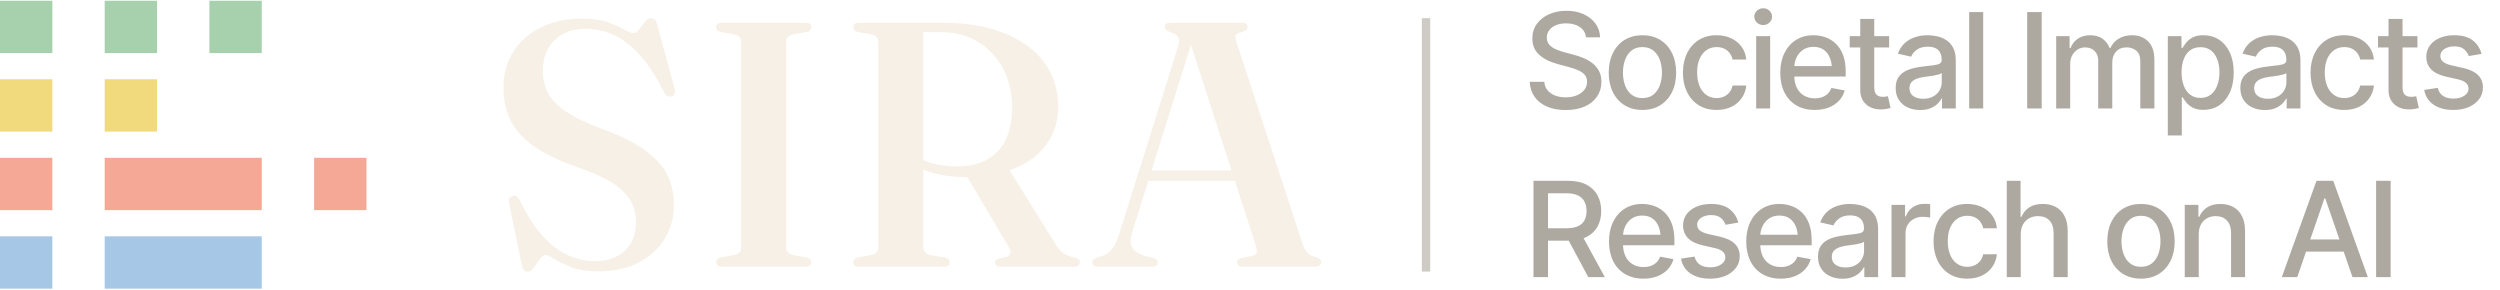
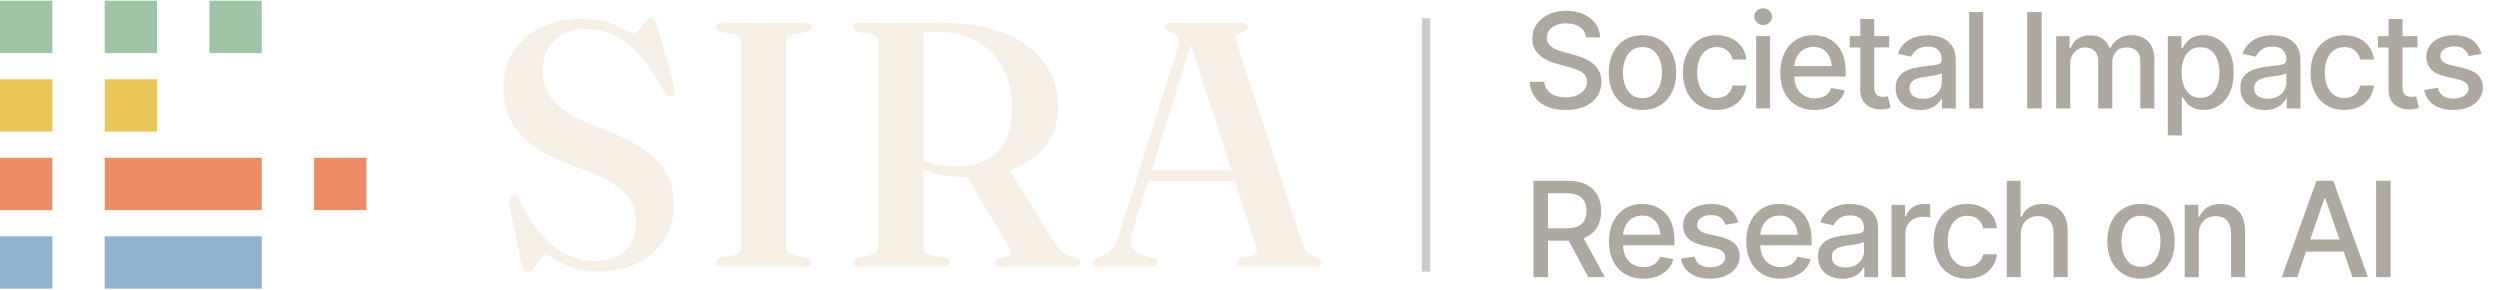
<svg xmlns="http://www.w3.org/2000/svg" viewBox="0 0 717.2 82.6" width="717" height="83">
-   <path fill="#a7d0ad" d="M0.000 0.000h15.018v15.018h-15.018ZM30.036 0.000h15.018v15.018h-15.018ZM60.073 0.000h15.018v15.018h-15.018Z" />
-   <path fill="#f1d97e" d="M0.000 22.527h15.018v15.018h-15.018ZM30.036 22.527h15.018v15.018h-15.018Z" />
-   <path fill="#f6a896" d="M0.000 45.055h15.018v15.018h-15.018ZM30.036 45.055h45.055v15.018h-45.055ZM90.109 45.055h15.018v15.018h-15.018Z" />
-   <path fill="#a6c8e6" d="M0.000 67.582h15.018v15.018h-15.018ZM30.036 67.582h45.055v15.018h-45.055Z" />
+   <path fill="#9fc4a6" d="M0.000 0.000h15.018v15.018h-15.018ZM30.036 0.000h15.018v15.018h-15.018ZM60.073 0.000h15.018v15.018h-15.018Z" />
+   <path fill="#e8c65a" d="M0.000 22.527h15.018v15.018h-15.018ZM30.036 22.527h15.018v15.018h-15.018Z" />
+   <path fill="#ec8d68" d="M0.000 45.055h15.018v15.018h-15.018ZM30.036 45.055h45.055v15.018h-45.055ZM90.109 45.055h15.018v15.018h-15.018Z" />
+   <path fill="#8fb3d1" d="M0.000 67.582h15.018v15.018h-15.018ZM30.036 67.582h45.055v15.018h-45.055Z" />
  <path transform="translate(139.8 76.3)" fill="#f7f0e6" d="M31.67 1.33Q27.187 1.33 24.142 0.153Q21.098 -1.023 19.29 -2.193Q17.482 -3.363 16.723 -3.363Q16.078 -3.363 15.463 -2.639Q14.848 -1.915 14.221 -0.962Q13.593 -0.008 12.96 0.716Q12.327 1.44 11.647 1.44Q11.023 1.44 10.568 1.027Q10.113 0.615 9.933 -0.243L6.22 -18.433Q6.102 -19.108 6.341 -19.578Q6.58 -20.047 7.173 -20.257Q7.818 -20.503 8.334 -20.23Q8.85 -19.957 9.217 -19.223Q12.467 -12.537 15.997 -8.692Q19.528 -4.847 23.265 -3.228Q27.002 -1.61 30.823 -1.61Q36.278 -1.61 39.456 -4.57Q42.633 -7.53 42.647 -12.74Q42.66 -15.97 41.239 -18.689Q39.818 -21.408 36.103 -23.861Q32.388 -26.313 25.523 -28.67Q17.893 -31.335 13.308 -34.588Q8.723 -37.84 6.673 -41.967Q4.623 -46.093 4.623 -51.35Q4.623 -57.267 7.488 -61.732Q10.353 -66.197 15.435 -68.685Q20.517 -71.173 27.127 -71.173Q31.635 -71.173 34.54 -70.146Q37.445 -69.118 39.197 -68.077Q40.948 -67.037 41.927 -67.037Q42.807 -67.037 43.597 -68.095Q44.387 -69.153 45.2 -70.225Q46.013 -71.297 46.943 -71.297Q47.57 -71.297 48.004 -70.898Q48.438 -70.5 48.74 -69.43L53.737 -51.023Q53.947 -50.267 53.714 -49.69Q53.482 -49.113 52.863 -48.88Q52.23 -48.67 51.708 -48.938Q51.185 -49.205 50.82 -49.873Q47.295 -56.882 43.609 -60.887Q39.923 -64.892 36.061 -66.569Q32.198 -68.247 28.133 -68.247Q22.673 -68.247 19.298 -64.978Q15.923 -61.71 15.923 -56.137Q15.923 -52.835 17.327 -50.015Q18.732 -47.195 22.336 -44.664Q25.94 -42.133 32.513 -39.697Q40.427 -36.813 45.023 -33.567Q49.62 -30.322 51.583 -26.43Q53.547 -22.538 53.533 -17.683Q53.52 -12.42 50.942 -8.104Q48.365 -3.788 43.492 -1.229Q38.618 1.33 31.67 1.33ZM85.74 -5.423Q85.74 -4.566 86.302 -4.055Q86.865 -3.543 87.937 -3.3L91.593 -2.663Q92.93 -2.308 92.93 -1.268Q92.93 -0.696 92.526 -0.348Q92.122 0.0 91.24 0.0H67.317Q66.448 0.0 66.038 -0.348Q65.627 -0.696 65.627 -1.268Q65.627 -2.308 66.963 -2.663L70.62 -3.3Q71.717 -3.543 72.267 -4.055Q72.817 -4.566 72.817 -5.423V-64.577Q72.817 -65.434 72.267 -65.951Q71.717 -66.468 70.62 -66.7L66.963 -67.337Q65.627 -67.685 65.627 -68.74Q65.627 -69.332 66.038 -69.666Q66.448 -70.0 67.317 -70.0H91.24Q92.122 -70.0 92.526 -69.666Q92.93 -69.332 92.93 -68.74Q92.93 -67.685 91.593 -67.337L87.937 -66.7Q86.865 -66.468 86.302 -65.951Q85.74 -65.434 85.74 -64.577ZM163.78 -45.9Q163.78 -40.958 161.601 -36.981Q159.422 -33.003 155.449 -30.378Q151.477 -27.753 146.005 -26.777Q144.562 -26.533 143.222 -26.282Q141.883 -26.03 140.519 -25.867Q139.155 -25.703 137.575 -25.703Q134.158 -25.703 131.248 -26.158Q128.338 -26.613 125.978 -27.503Q123.618 -28.392 121.82 -29.68L122.217 -32.233Q123.795 -31.047 125.82 -30.275Q127.845 -29.503 130.17 -29.14Q132.495 -28.777 134.942 -28.777Q142.168 -28.777 146.356 -33.035Q150.543 -37.293 150.543 -45.647Q150.543 -51.933 147.967 -56.815Q145.39 -61.697 140.777 -64.492Q136.165 -67.287 130.078 -67.287H125.09V-5.68Q125.09 -4.673 125.594 -4.114Q126.098 -3.555 127.153 -3.3L131.277 -2.663Q132.043 -2.438 132.328 -2.117Q132.613 -1.795 132.613 -1.26Q132.613 0.0 130.923 0.0H106.667Q105.802 0.0 105.389 -0.353Q104.977 -0.707 104.977 -1.26Q104.977 -2.308 106.313 -2.663L109.97 -3.3Q111.078 -3.555 111.622 -4.114Q112.167 -4.673 112.167 -5.68V-64.577Q112.167 -65.443 111.617 -65.956Q111.067 -66.468 109.97 -66.7L106.313 -67.337Q104.977 -67.692 104.977 -68.74Q104.977 -69.332 105.389 -69.666Q105.802 -70.0 106.667 -70.0H130.308Q140.98 -70.0 148.452 -66.954Q155.925 -63.908 159.852 -58.479Q163.78 -53.05 163.78 -45.9ZM136.852 -27.09 149.283 -28.537 163.218 -6.133Q164.248 -4.508 165.402 -3.795Q166.555 -3.082 168.237 -2.69Q169.27 -2.415 169.628 -2.105Q169.987 -1.795 169.987 -1.26Q169.987 -0.707 169.554 -0.353Q169.122 0.0 168.243 0.0H147.342Q145.665 0.0 145.665 -1.26Q145.665 -1.662 145.922 -1.906Q146.18 -2.15 146.722 -2.357L148.712 -2.743Q149.858 -3.122 150.049 -3.851Q150.24 -4.58 149.432 -5.947ZM188.545 -27.627H216.465L216.682 -24.633H188.202ZM192.333 -1.26Q192.333 -0.707 191.932 -0.353Q191.532 0.0 190.663 0.0H175.273Q174.43 0.0 174.01 -0.347Q173.59 -0.693 173.59 -1.247Q173.59 -1.702 173.874 -1.997Q174.158 -2.292 174.803 -2.57L176.73 -3.208Q178.205 -3.802 179.287 -5.131Q180.37 -6.46 181.342 -9.617L198.082 -62.875Q198.673 -64.747 198.25 -65.703Q197.827 -66.66 196.145 -67.197Q195.165 -67.575 194.748 -67.922Q194.332 -68.268 194.332 -68.767Q194.332 -69.368 194.764 -69.684Q195.197 -70.0 196.075 -70.0H216.382Q217.262 -70.0 217.675 -69.684Q218.088 -69.368 218.088 -68.78Q218.088 -68.255 217.696 -67.891Q217.303 -67.527 216.365 -67.247Q215 -66.977 214.737 -66.4Q214.475 -65.823 214.928 -64.413L233.878 -6.597Q234.452 -4.81 235.318 -3.943Q236.185 -3.077 237.688 -2.765Q238.59 -2.463 238.902 -2.136Q239.215 -1.808 239.215 -1.26Q239.215 -0.707 238.788 -0.353Q238.362 0.0 237.495 0.0H216.788Q215.933 0.0 215.507 -0.353Q215.082 -0.707 215.082 -1.26Q215.082 -1.768 215.418 -2.065Q215.755 -2.362 216.445 -2.57L219.342 -3.04Q220.583 -3.355 220.717 -4.124Q220.85 -4.893 220.342 -6.457L201.395 -65.037L202.748 -66.49L185.003 -9.907Q184.402 -7.968 184.622 -6.662Q184.843 -5.355 185.857 -4.516Q186.87 -3.677 188.6 -3.087L191.03 -2.543Q191.693 -2.333 192.013 -2.052Q192.333 -1.77 192.333 -1.26Z" />
  <rect x="407.9" y="5.0" width="2.4" height="72.7" fill="#aea9a0" opacity="0.6" />
  <path transform="translate(437.7 30.9)" fill="#aea9a0" d="M11.482 0.453Q8.387 0.453 6.114 -0.525Q3.841 -1.503 2.557 -3.321Q1.273 -5.14 1.136 -7.645H5.322Q5.455 -6.145 6.303 -5.155Q7.151 -4.164 8.5 -3.674Q9.849 -3.184 11.459 -3.184Q13.229 -3.184 14.617 -3.748Q16.005 -4.312 16.801 -5.323Q17.597 -6.335 17.597 -7.689Q17.597 -8.914 16.894 -9.691Q16.191 -10.469 15.007 -10.977Q13.823 -11.485 12.343 -11.875L9.084 -12.766Q5.756 -13.664 3.828 -15.428Q1.9 -17.193 1.9 -20.084Q1.9 -22.466 3.188 -24.249Q4.475 -26.032 6.693 -27.025Q8.91 -28.018 11.675 -28.018Q14.484 -28.018 16.634 -27.029Q18.785 -26.04 20.03 -24.32Q21.275 -22.6 21.338 -20.395H17.286Q17.074 -22.299 15.521 -23.355Q13.968 -24.411 11.586 -24.411Q9.901 -24.411 8.654 -23.882Q7.407 -23.353 6.728 -22.425Q6.049 -21.497 6.049 -20.306Q6.049 -19.004 6.852 -18.185Q7.656 -17.367 8.823 -16.894Q9.99 -16.421 11.066 -16.128L13.745 -15.408Q15.063 -15.074 16.452 -14.513Q17.842 -13.953 19.039 -13.057Q20.236 -12.161 20.972 -10.832Q21.709 -9.504 21.709 -7.63Q21.709 -5.303 20.505 -3.475Q19.301 -1.648 17.018 -0.597Q14.736 0.453 11.482 0.453ZM33.469 0.43Q30.552 0.43 28.379 -0.907Q26.207 -2.245 25.01 -4.655Q23.813 -7.066 23.813 -10.257Q23.813 -13.493 25.01 -15.911Q26.207 -18.328 28.379 -19.666Q30.552 -21.004 33.469 -21.004Q36.401 -21.004 38.573 -19.666Q40.746 -18.328 41.95 -15.911Q43.155 -13.493 43.155 -10.257Q43.155 -7.066 41.95 -4.655Q40.746 -2.245 38.573 -0.907Q36.401 0.43 33.469 0.43ZM33.476 -2.969Q35.391 -2.969 36.627 -3.967Q37.863 -4.965 38.471 -6.63Q39.08 -8.294 39.08 -10.264Q39.08 -12.268 38.471 -13.935Q37.863 -15.601 36.627 -16.603Q35.391 -17.605 33.476 -17.605Q31.588 -17.605 30.346 -16.603Q29.105 -15.601 28.496 -13.935Q27.888 -12.268 27.888 -10.264Q27.888 -8.294 28.496 -6.63Q29.105 -4.965 30.346 -3.967Q31.588 -2.969 33.476 -2.969ZM54.751 0.43Q51.76 0.43 49.595 -0.944Q47.429 -2.319 46.262 -4.73Q45.095 -7.14 45.095 -10.257Q45.095 -13.434 46.285 -15.851Q47.474 -18.269 49.639 -19.636Q51.805 -21.004 54.721 -21.004Q57.085 -21.004 58.933 -20.137Q60.781 -19.271 61.924 -17.699Q63.067 -16.128 63.279 -14.027H59.345Q59.134 -15.003 58.551 -15.82Q57.969 -16.636 57.019 -17.12Q56.069 -17.605 54.773 -17.605Q53.092 -17.605 51.834 -16.721Q50.576 -15.838 49.873 -14.209Q49.17 -12.58 49.17 -10.354Q49.17 -8.101 49.858 -6.438Q50.547 -4.776 51.812 -3.872Q53.078 -2.969 54.773 -2.969Q56.518 -2.969 57.748 -3.93Q58.978 -4.891 59.345 -6.568H63.279Q63.064 -4.55 61.967 -2.971Q60.871 -1.392 59.039 -0.481Q57.208 0.43 54.751 0.43ZM66.103 0.0V-20.744H70.118V0.0ZM68.122 -23.928Q67.075 -23.928 66.326 -24.633Q65.576 -25.338 65.576 -26.333Q65.576 -27.331 66.326 -28.034Q67.075 -28.738 68.122 -28.738Q69.168 -28.738 69.918 -28.034Q70.667 -27.331 70.667 -26.335Q70.667 -25.338 69.918 -24.633Q69.168 -23.928 68.122 -23.928ZM82.906 0.43Q79.852 0.43 77.627 -0.892Q75.403 -2.215 74.211 -4.616Q73.02 -7.017 73.02 -10.227Q73.02 -13.422 74.198 -15.848Q75.377 -18.273 77.518 -19.638Q79.659 -21.004 82.542 -21.004Q84.305 -21.004 85.962 -20.427Q87.619 -19.85 88.936 -18.608Q90.254 -17.367 91.022 -15.386Q91.79 -13.404 91.79 -10.591V-9.151H75.291V-12.164H89.712L87.842 -11.163Q87.842 -13.077 87.248 -14.541Q86.654 -16.005 85.478 -16.838Q84.301 -17.671 82.557 -17.671Q80.813 -17.671 79.577 -16.831Q78.342 -15.99 77.689 -14.616Q77.035 -13.241 77.035 -11.608V-9.559Q77.035 -7.429 77.776 -5.941Q78.516 -4.453 79.848 -3.678Q81.18 -2.902 82.936 -2.902Q84.082 -2.902 85.023 -3.234Q85.964 -3.566 86.647 -4.234Q87.329 -4.902 87.686 -5.878L91.508 -5.166Q91.052 -3.488 89.881 -2.228Q88.71 -0.969 86.934 -0.269Q85.159 0.43 82.906 0.43ZM104.259 -20.744V-17.493H92.948V-20.744ZM95.969 -25.68H99.984V-6.086Q99.984 -4.665 100.585 -3.999Q101.186 -3.332 102.492 -3.332Q102.812 -3.332 103.177 -3.377Q103.543 -3.422 103.91 -3.496L104.66 -0.156Q104.047 0.048 103.327 0.16Q102.607 0.271 101.888 0.271Q99.186 0.271 97.577 -1.236Q95.969 -2.742 95.969 -5.262ZM113.154 0.453Q111.183 0.453 109.586 -0.28Q107.988 -1.013 107.061 -2.423Q106.133 -3.833 106.133 -5.863Q106.133 -7.63 106.812 -8.754Q107.491 -9.879 108.641 -10.545Q109.792 -11.211 111.204 -11.547Q112.616 -11.882 114.096 -12.053Q115.959 -12.272 117.112 -12.413Q118.264 -12.554 118.796 -12.879Q119.329 -13.204 119.329 -13.931V-14.035Q119.329 -15.783 118.338 -16.753Q117.347 -17.723 115.388 -17.723Q113.362 -17.723 112.189 -16.837Q111.016 -15.95 110.571 -14.851L106.771 -15.712Q107.45 -17.605 108.755 -18.77Q110.059 -19.935 111.757 -20.47Q113.454 -21.004 115.321 -21.004Q116.564 -21.004 117.956 -20.714Q119.347 -20.425 120.583 -19.653Q121.819 -18.881 122.596 -17.454Q123.374 -16.028 123.374 -13.768V0.0H119.425V-2.843H119.277Q118.898 -2.074 118.114 -1.316Q117.329 -0.557 116.104 -0.052Q114.879 0.453 113.154 0.453ZM114.022 -2.776Q115.707 -2.776 116.896 -3.44Q118.086 -4.104 118.715 -5.179Q119.344 -6.253 119.344 -7.466V-10.153Q119.121 -9.938 118.512 -9.76Q117.904 -9.582 117.123 -9.444Q116.342 -9.307 115.594 -9.211Q114.846 -9.114 114.356 -9.055Q113.187 -8.895 112.217 -8.544Q111.247 -8.194 110.668 -7.542Q110.089 -6.891 110.089 -5.804Q110.089 -4.308 111.196 -3.542Q112.304 -2.776 114.022 -2.776ZM131.237 -27.646V0.0H127.222V-27.646ZM148.026 -27.646V0.0H143.854V-27.646ZM152.178 0.0V-20.744H156.023V-17.337H156.305Q156.954 -19.063 158.427 -20.033Q159.901 -21.004 161.945 -21.004Q164.02 -21.004 165.426 -20.03Q166.833 -19.056 167.504 -17.337H167.727Q168.484 -19.011 170.096 -20.008Q171.709 -21.004 173.939 -21.004Q176.759 -21.004 178.556 -19.234Q180.352 -17.464 180.352 -13.901V0.0H176.307V-13.523Q176.307 -15.634 175.16 -16.575Q174.013 -17.516 172.418 -17.516Q170.451 -17.516 169.36 -16.3Q168.269 -15.085 168.269 -13.226V0.0H164.231V-13.79Q164.231 -15.471 163.188 -16.493Q162.146 -17.516 160.461 -17.516Q159.311 -17.516 158.338 -16.911Q157.366 -16.306 156.78 -15.243Q156.193 -14.179 156.193 -12.78V0.0ZM184.204 7.756V-20.744H188.115V-17.375H188.449Q188.813 -18.017 189.473 -18.87Q190.134 -19.724 191.316 -20.364Q192.498 -21.004 194.423 -21.004Q196.928 -21.004 198.886 -19.738Q200.843 -18.473 201.975 -16.081Q203.107 -13.69 203.107 -10.324Q203.107 -6.98 201.994 -4.572Q200.881 -2.163 198.921 -0.878Q196.962 0.408 194.438 0.408Q192.561 0.408 191.368 -0.23Q190.174 -0.868 189.495 -1.724Q188.816 -2.579 188.449 -3.236H188.219V7.756ZM193.563 -3.021Q195.359 -3.021 196.57 -3.991Q197.782 -4.962 198.4 -6.622Q199.018 -8.283 199.018 -10.354Q199.018 -12.413 198.407 -14.044Q197.797 -15.675 196.592 -16.625Q195.388 -17.575 193.563 -17.575Q191.8 -17.575 190.597 -16.677Q189.395 -15.779 188.774 -14.155Q188.152 -12.532 188.152 -10.354Q188.152 -8.183 188.781 -6.531Q189.41 -4.88 190.62 -3.95Q191.83 -3.021 193.563 -3.021ZM212.032 0.453Q210.061 0.453 208.464 -0.28Q206.866 -1.013 205.938 -2.423Q205.011 -3.833 205.011 -5.863Q205.011 -7.63 205.69 -8.754Q206.369 -9.879 207.519 -10.545Q208.67 -11.211 210.082 -11.547Q211.494 -11.882 212.974 -12.053Q214.837 -12.272 215.99 -12.413Q217.142 -12.554 217.674 -12.879Q218.207 -13.204 218.207 -13.931V-14.035Q218.207 -15.783 217.216 -16.753Q216.225 -17.723 214.266 -17.723Q212.24 -17.723 211.067 -16.837Q209.894 -15.95 209.449 -14.851L205.649 -15.712Q206.328 -17.605 207.633 -18.77Q208.937 -19.935 210.635 -20.47Q212.332 -21.004 214.199 -21.004Q215.442 -21.004 216.834 -20.714Q218.225 -20.425 219.461 -19.653Q220.697 -18.881 221.474 -17.454Q222.252 -16.028 222.252 -13.768V0.0H218.303V-2.843H218.155Q217.776 -2.074 216.991 -1.316Q216.207 -0.557 214.982 -0.052Q213.757 0.453 212.032 0.453ZM212.9 -2.776Q214.585 -2.776 215.774 -3.44Q216.964 -4.104 217.593 -5.179Q218.222 -6.253 218.222 -7.466V-10.153Q217.999 -9.938 217.39 -9.76Q216.782 -9.582 216.001 -9.444Q215.22 -9.307 214.472 -9.211Q213.724 -9.114 213.234 -9.055Q212.065 -8.895 211.095 -8.544Q210.124 -8.194 209.546 -7.542Q208.967 -6.891 208.967 -5.804Q208.967 -4.308 210.074 -3.542Q211.182 -2.776 212.9 -2.776ZM234.806 0.43Q231.815 0.43 229.65 -0.944Q227.484 -2.319 226.317 -4.73Q225.15 -7.14 225.15 -10.257Q225.15 -13.434 226.339 -15.851Q227.529 -18.269 229.694 -19.636Q231.859 -21.004 234.776 -21.004Q237.14 -21.004 238.988 -20.137Q240.836 -19.271 241.979 -17.699Q243.122 -16.128 243.334 -14.027H239.4Q239.188 -15.003 238.606 -15.82Q238.023 -16.636 237.073 -17.12Q236.123 -17.605 234.828 -17.605Q233.147 -17.605 231.889 -16.721Q230.631 -15.838 229.928 -14.209Q229.225 -12.58 229.225 -10.354Q229.225 -8.101 229.913 -6.438Q230.601 -4.776 231.867 -3.872Q233.132 -2.969 234.828 -2.969Q236.572 -2.969 237.802 -3.93Q239.033 -4.891 239.4 -6.568H243.334Q243.118 -4.55 242.022 -2.971Q240.925 -1.392 239.094 -0.481Q237.263 0.43 234.806 0.43ZM255.814 -20.744V-17.493H244.503V-20.744ZM247.523 -25.68H251.539V-6.086Q251.539 -4.665 252.14 -3.999Q252.741 -3.332 254.047 -3.332Q254.366 -3.332 254.732 -3.377Q255.097 -3.422 255.465 -3.496L256.214 -0.156Q255.602 0.048 254.882 0.16Q254.162 0.271 253.442 0.271Q250.741 0.271 249.132 -1.236Q247.523 -2.742 247.523 -5.262ZM274.194 -15.653 270.542 -15.029Q270.201 -16.065 269.242 -16.939Q268.282 -17.812 266.386 -17.812Q264.679 -17.812 263.536 -17.039Q262.393 -16.265 262.393 -15.081Q262.393 -14.038 263.163 -13.393Q263.933 -12.747 265.636 -12.35L268.947 -11.608Q271.793 -10.962 273.197 -9.574Q274.602 -8.186 274.602 -6.004Q274.602 -4.134 273.526 -2.681Q272.45 -1.228 270.544 -0.399Q268.639 0.43 266.134 0.43Q262.645 0.43 260.454 -1.071Q258.263 -2.572 257.754 -5.314L261.636 -5.908Q262.011 -4.375 263.15 -3.601Q264.289 -2.828 266.111 -2.828Q268.086 -2.828 269.28 -3.663Q270.475 -4.498 270.475 -5.678Q270.475 -7.648 267.536 -8.327L264.041 -9.114Q261.124 -9.778 259.74 -11.213Q258.355 -12.647 258.355 -14.844Q258.355 -16.688 259.382 -18.072Q260.408 -19.456 262.217 -20.23Q264.026 -21.004 266.356 -21.004Q269.733 -21.004 271.654 -19.54Q273.574 -18.076 274.194 -15.653Z" />
  <path transform="translate(437.7 79.3)" fill="#aea9a0" d="M2.227 0.0V-27.646H12.09Q15.304 -27.646 17.421 -26.539Q19.538 -25.431 20.598 -23.474Q21.657 -21.516 21.657 -18.97Q21.657 -16.432 20.599 -14.51Q19.542 -12.587 17.412 -11.526Q15.282 -10.465 12.068 -10.465H4.616V-14.035H11.675Q13.723 -14.035 14.996 -14.621Q16.269 -15.207 16.859 -16.31Q17.449 -17.412 17.449 -18.97Q17.449 -20.544 16.851 -21.687Q16.254 -22.83 14.981 -23.449Q13.708 -24.069 11.645 -24.069H6.398V0.0ZM17.953 0.0 11.259 -12.484H15.883L22.704 0.0ZM33.773 0.43Q30.719 0.43 28.494 -0.892Q26.27 -2.215 25.079 -4.616Q23.887 -7.017 23.887 -10.227Q23.887 -13.422 25.066 -15.848Q26.244 -18.273 28.385 -19.638Q30.526 -21.004 33.41 -21.004Q35.172 -21.004 36.829 -20.427Q38.486 -19.85 39.804 -18.608Q41.121 -17.367 41.889 -15.386Q42.657 -13.404 42.657 -10.591V-9.151H26.158V-12.164H40.579L38.709 -11.163Q38.709 -13.077 38.115 -14.541Q37.521 -16.005 36.345 -16.838Q35.169 -17.671 33.424 -17.671Q31.68 -17.671 30.445 -16.831Q29.209 -15.99 28.556 -14.616Q27.903 -13.241 27.903 -11.608V-9.559Q27.903 -7.429 28.643 -5.941Q29.383 -4.453 30.715 -3.678Q32.048 -2.902 33.803 -2.902Q34.95 -2.902 35.89 -3.234Q36.831 -3.566 37.514 -4.234Q38.197 -4.902 38.553 -5.878L42.375 -5.166Q41.919 -3.488 40.748 -2.228Q39.577 -0.969 37.801 -0.269Q36.026 0.43 33.773 0.43ZM60.982 -15.653 57.33 -15.029Q56.989 -16.065 56.03 -16.939Q55.07 -17.812 53.174 -17.812Q51.467 -17.812 50.324 -17.039Q49.181 -16.265 49.181 -15.081Q49.181 -14.038 49.951 -13.393Q50.721 -12.747 52.424 -12.35L55.735 -11.608Q58.581 -10.962 59.985 -9.574Q61.39 -8.186 61.39 -6.004Q61.39 -4.134 60.314 -2.681Q59.238 -1.228 57.332 -0.399Q55.427 0.43 52.922 0.43Q49.433 0.43 47.242 -1.071Q45.051 -2.572 44.542 -5.314L48.424 -5.908Q48.799 -4.375 49.938 -3.601Q51.077 -2.828 52.899 -2.828Q54.874 -2.828 56.069 -3.663Q57.263 -4.498 57.263 -5.678Q57.263 -7.648 54.324 -8.327L50.829 -9.114Q47.912 -9.778 46.528 -11.213Q45.144 -12.647 45.144 -14.844Q45.144 -16.688 46.17 -18.072Q47.196 -19.456 49.005 -20.23Q50.814 -21.004 53.144 -21.004Q56.521 -21.004 58.442 -19.54Q60.362 -18.076 60.982 -15.653ZM73.146 0.43Q70.092 0.43 67.867 -0.892Q65.643 -2.215 64.452 -4.616Q63.26 -7.017 63.26 -10.227Q63.26 -13.422 64.439 -15.848Q65.617 -18.273 67.758 -19.638Q69.899 -21.004 72.783 -21.004Q74.545 -21.004 76.202 -20.427Q77.859 -19.85 79.177 -18.608Q80.494 -17.367 81.262 -15.386Q82.03 -13.404 82.03 -10.591V-9.151H65.531V-12.164H79.952L78.082 -11.163Q78.082 -13.077 77.488 -14.541Q76.894 -16.005 75.718 -16.838Q74.542 -17.671 72.797 -17.671Q71.053 -17.671 69.818 -16.831Q68.582 -15.99 67.929 -14.616Q67.276 -13.241 67.276 -11.608V-9.559Q67.276 -7.429 68.016 -5.941Q68.756 -4.453 70.089 -3.678Q71.421 -2.902 73.176 -2.902Q74.323 -2.902 75.263 -3.234Q76.204 -3.566 76.887 -4.234Q77.57 -4.902 77.926 -5.878L81.748 -5.166Q81.292 -3.488 80.121 -2.228Q78.95 -0.969 77.175 -0.269Q75.399 0.43 73.146 0.43ZM90.87 0.453Q88.899 0.453 87.302 -0.28Q85.704 -1.013 84.776 -2.423Q83.849 -3.833 83.849 -5.863Q83.849 -7.63 84.528 -8.754Q85.207 -9.879 86.357 -10.545Q87.508 -11.211 88.92 -11.547Q90.332 -11.882 91.812 -12.053Q93.675 -12.272 94.827 -12.413Q95.98 -12.554 96.512 -12.879Q97.045 -13.204 97.045 -13.931V-14.035Q97.045 -15.783 96.054 -16.753Q95.063 -17.723 93.104 -17.723Q91.078 -17.723 89.905 -16.837Q88.732 -15.95 88.287 -14.851L84.487 -15.712Q85.166 -17.605 86.47 -18.77Q87.775 -19.935 89.473 -20.47Q91.17 -21.004 93.037 -21.004Q94.28 -21.004 95.672 -20.714Q97.063 -20.425 98.299 -19.653Q99.535 -18.881 100.312 -17.454Q101.09 -16.028 101.09 -13.768V0.0H97.141V-2.843H96.993Q96.614 -2.074 95.829 -1.316Q95.045 -0.557 93.82 -0.052Q92.595 0.453 90.87 0.453ZM91.738 -2.776Q93.423 -2.776 94.612 -3.44Q95.802 -4.104 96.431 -5.179Q97.06 -6.253 97.06 -7.466V-10.153Q96.837 -9.938 96.228 -9.76Q95.62 -9.582 94.839 -9.444Q94.057 -9.307 93.31 -9.211Q92.562 -9.114 92.072 -9.055Q90.903 -8.895 89.933 -8.544Q88.962 -8.194 88.383 -7.542Q87.805 -6.891 87.805 -5.804Q87.805 -4.308 88.912 -3.542Q90.02 -2.776 91.738 -2.776ZM104.938 0.0V-20.744H108.82V-17.427H109.042Q109.614 -19.1 111.055 -20.067Q112.497 -21.034 114.312 -21.034Q114.69 -21.034 115.202 -21.011Q115.714 -20.989 116.026 -20.945V-17.093Q115.781 -17.163 115.16 -17.239Q114.538 -17.315 113.904 -17.315Q112.482 -17.315 111.358 -16.712Q110.233 -16.109 109.593 -15.057Q108.953 -14.005 108.953 -12.639V0.0ZM126.651 0.43Q123.66 0.43 121.494 -0.944Q119.329 -2.319 118.162 -4.73Q116.995 -7.14 116.995 -10.257Q116.995 -13.434 118.184 -15.851Q119.373 -18.269 121.539 -19.636Q123.704 -21.004 126.621 -21.004Q128.985 -21.004 130.833 -20.137Q132.681 -19.271 133.824 -17.699Q134.967 -16.128 135.178 -14.027H131.245Q131.033 -15.003 130.451 -15.82Q129.868 -16.636 128.918 -17.12Q127.968 -17.605 126.673 -17.605Q124.992 -17.605 123.734 -16.721Q122.476 -15.838 121.773 -14.209Q121.069 -12.58 121.069 -10.354Q121.069 -8.101 121.758 -6.438Q122.446 -4.776 123.712 -3.872Q124.977 -2.969 126.673 -2.969Q128.417 -2.969 129.647 -3.93Q130.877 -4.891 131.245 -6.568H135.178Q134.963 -4.55 133.867 -2.971Q132.77 -1.392 130.939 -0.481Q129.107 0.43 126.651 0.43ZM142.018 -12.305V0.0H138.002V-27.646H141.958V-17.337H142.24Q142.96 -19.026 144.452 -20.015Q145.944 -21.004 148.363 -21.004Q150.493 -21.004 152.095 -20.128Q153.696 -19.252 154.588 -17.514Q155.481 -15.775 155.481 -13.181V0.0H151.436V-12.691Q151.436 -14.988 150.258 -16.248Q149.079 -17.508 146.983 -17.508Q145.539 -17.508 144.424 -16.894Q143.309 -16.28 142.663 -15.124Q142.018 -13.968 142.018 -12.305ZM176.488 0.43Q173.572 0.43 171.399 -0.907Q169.226 -2.245 168.029 -4.655Q166.833 -7.066 166.833 -10.257Q166.833 -13.493 168.029 -15.911Q169.226 -18.328 171.399 -19.666Q173.572 -21.004 176.488 -21.004Q179.42 -21.004 181.593 -19.666Q183.766 -18.328 184.97 -15.911Q186.174 -13.493 186.174 -10.257Q186.174 -7.066 184.97 -4.655Q183.766 -2.245 181.593 -0.907Q179.42 0.43 176.488 0.43ZM176.496 -2.969Q178.411 -2.969 179.646 -3.967Q180.882 -4.965 181.491 -6.63Q182.099 -8.294 182.099 -10.264Q182.099 -12.268 181.491 -13.935Q180.882 -15.601 179.646 -16.603Q178.411 -17.605 176.496 -17.605Q174.607 -17.605 173.366 -16.603Q172.124 -15.601 171.516 -13.935Q170.907 -12.268 170.907 -10.264Q170.907 -8.294 171.516 -6.63Q172.124 -4.965 173.366 -3.967Q174.607 -2.969 176.496 -2.969ZM193.08 -12.305V0.0H189.065V-20.744H192.976V-17.337H193.243Q193.96 -19.011 195.461 -20.008Q196.962 -21.004 199.307 -21.004Q201.426 -21.004 203.012 -20.121Q204.599 -19.237 205.482 -17.497Q206.365 -15.757 206.365 -13.181V0.0H202.35V-12.691Q202.35 -14.944 201.17 -16.226Q199.99 -17.508 197.941 -17.508Q196.542 -17.508 195.442 -16.894Q194.342 -16.28 193.711 -15.124Q193.08 -13.968 193.08 -12.305ZM221.335 0.0H216.897L226.857 -27.646H231.666L241.597 0.0H237.188L229.358 -22.622H229.136ZM222.077 -10.821H236.431V-7.325H222.077ZM248.128 -27.646V0.0H243.957V-27.646Z" />
</svg>
